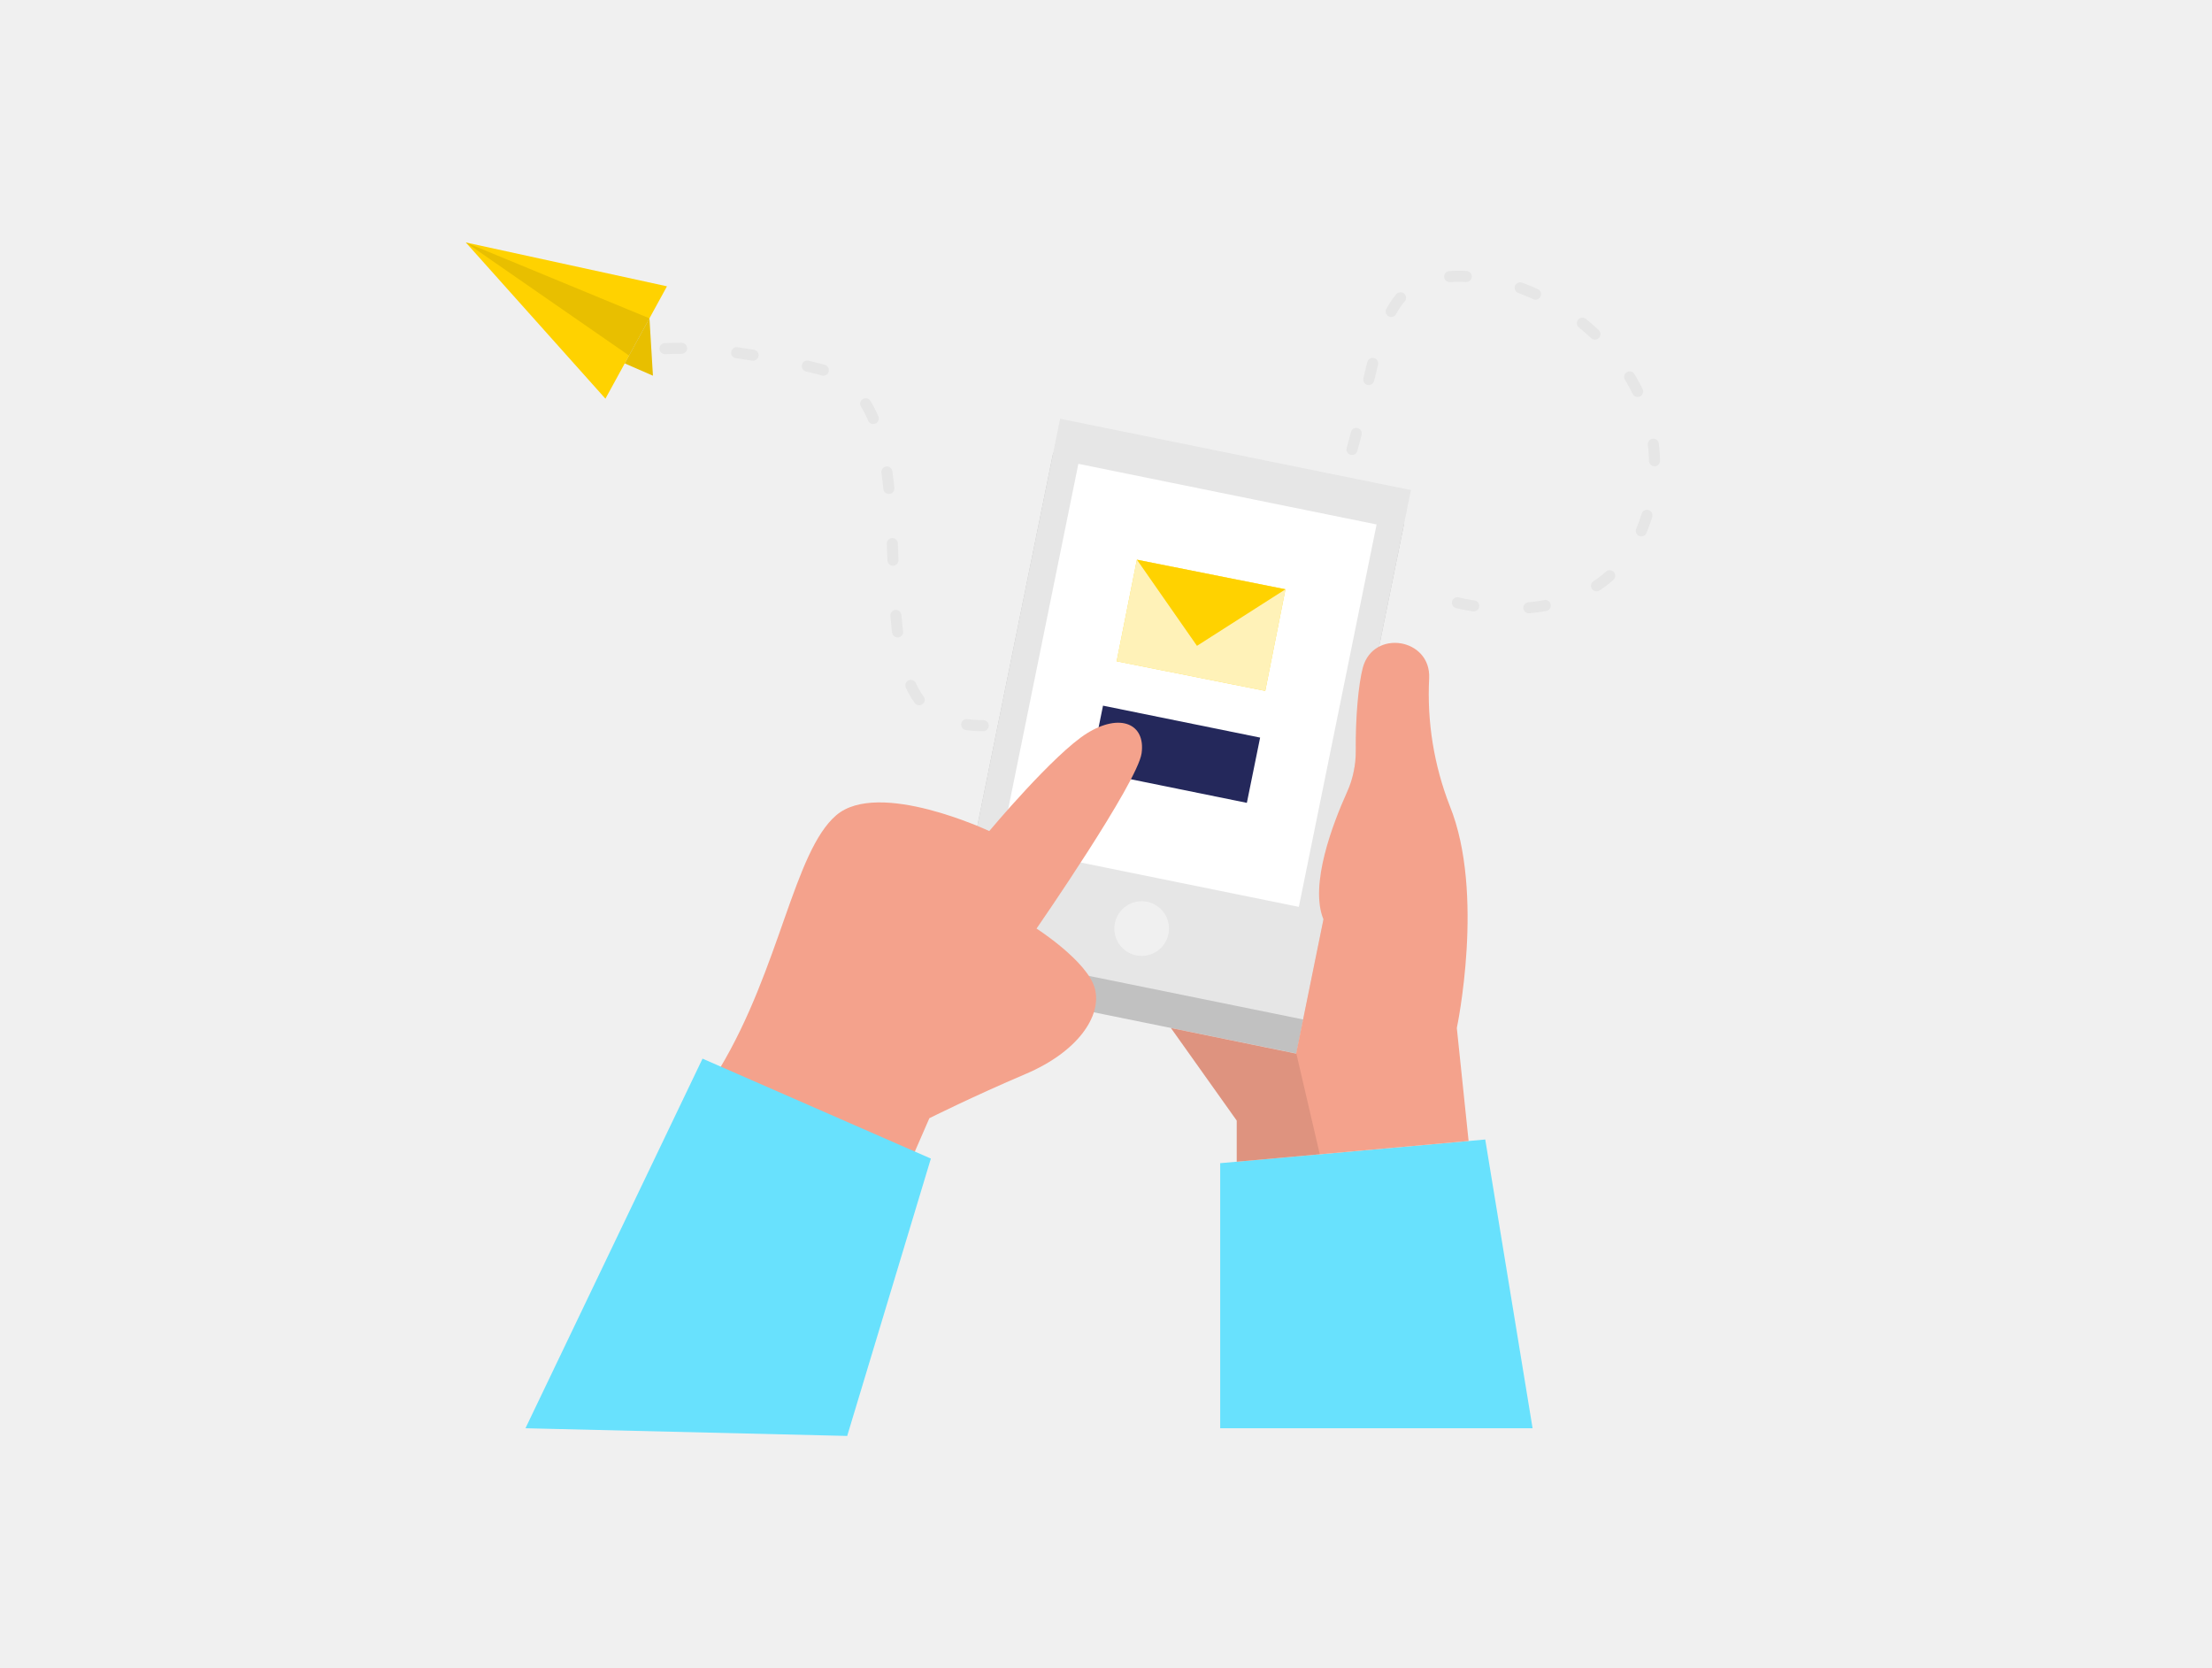
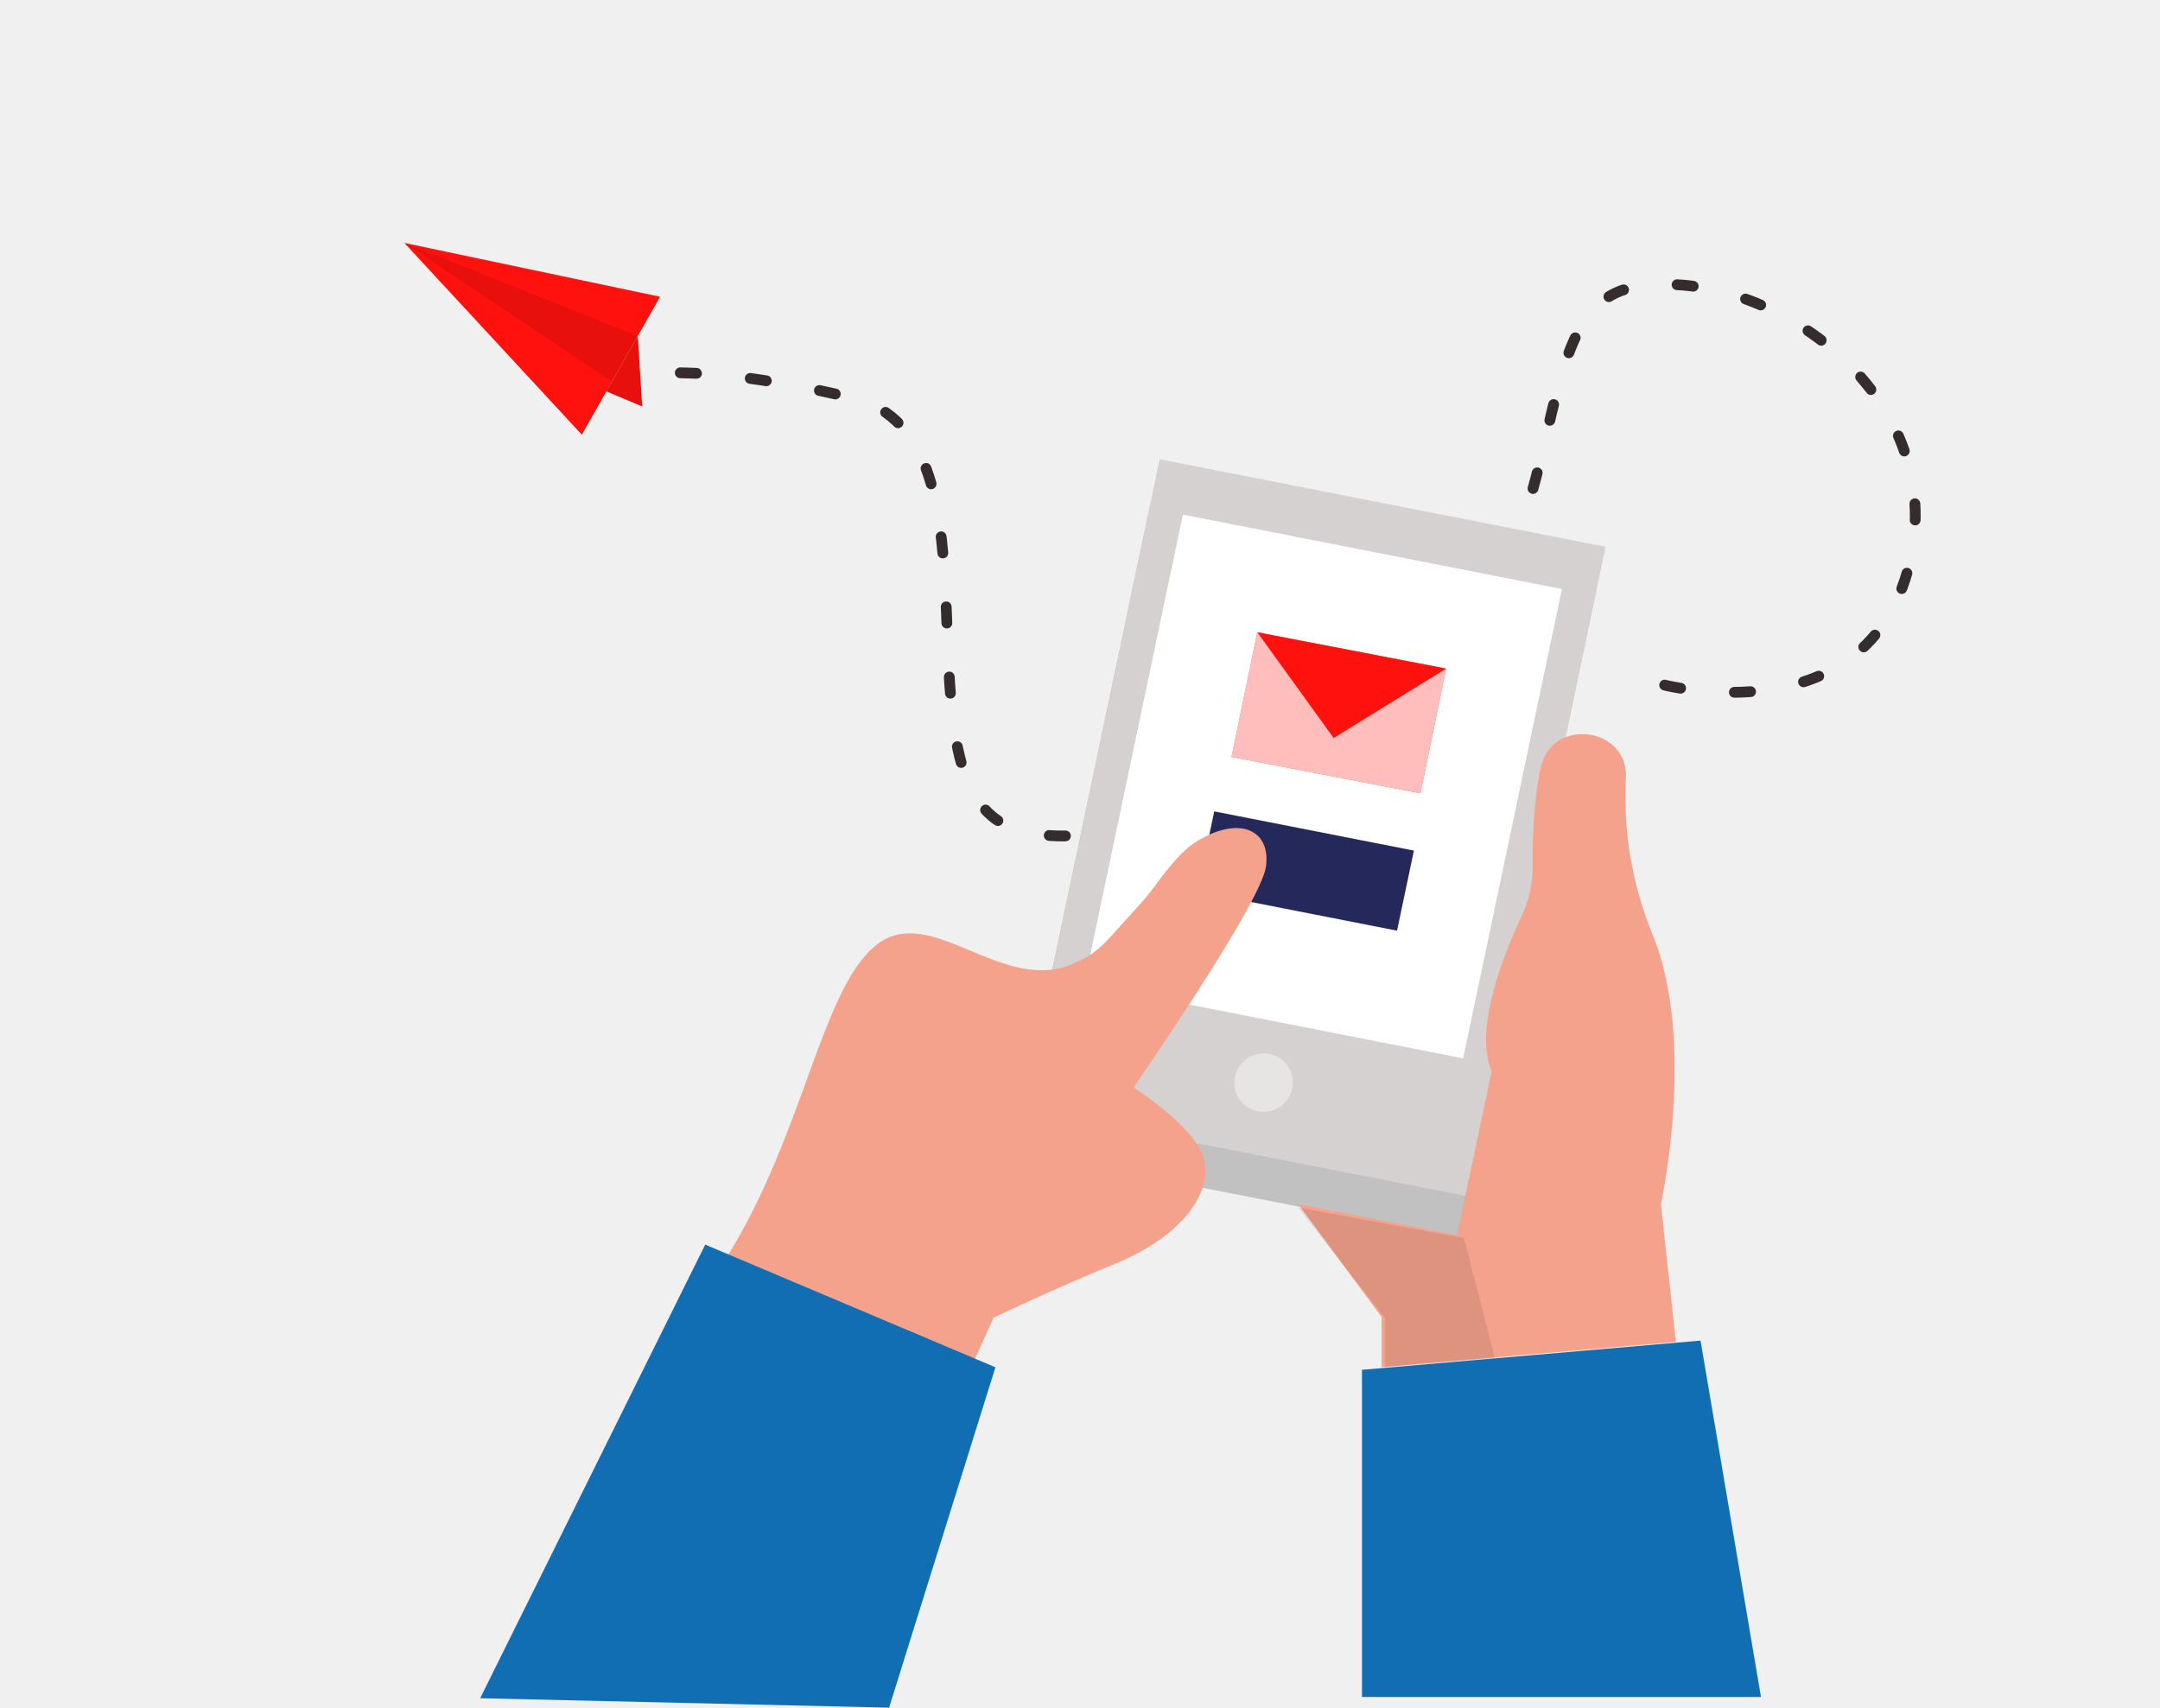
- <svg xmlns="http://www.w3.org/2000/svg" id="Layer_1" data-name="Layer 1" viewBox="0 0 400 300" width="406" height="306" class="illustration">
-   <path d="M263.55,108.25s28.81,7.61,34.8-17.78S277.53,46,259,49.67s-4.26,50.26-41.79,62.65c0,0-28.39,23.57-46.37,17s.29-57.66-22.82-63.37-31.67-3.14-31.67-3.14" fill="none" stroke="#e6e6e6" stroke-linecap="round" stroke-linejoin="round" stroke-width="2" stroke-dasharray="3 10" />
-   <rect x="180.06" y="86.6" width="64.74" height="97.69" transform="translate(31.25 -39.61) rotate(11.49)" fill="#c1c1c1" />
-   <rect x="181.31" y="80.45" width="64.74" height="97.69" transform="translate(30.05 -39.98) rotate(11.49)" fill="#e6e6e6" />
-   <rect x="187.41" y="87.91" width="55.03" height="70.56" transform="translate(28.86 -40.35) rotate(11.49)" fill="#fff" />
-   <rect x="197.96" y="129.63" width="28.99" height="12.04" transform="translate(31.29 -39.61) rotate(11.49)" fill="#24285b" />
-   <polygon points="220.65 257.51 220.65 209.58 268.58 205.3 277.14 257.51 220.65 257.51" fill="#68e1fd" />
-   <path d="M211.74,185.14l11.9,16.74v7.44l41.93-3.75-2.13-20.43s5.14-24.34-1.28-40.18a55.62,55.62,0,0,1-3.72-23.08c.32-7.25-10.09-8.91-12-1.9-.79,3-1.34,9-1.28,15.08a17.59,17.59,0,0,1-1.58,7.43c-2.55,5.66-6.83,16.77-4.26,23l-4.94,24.28Z" fill="#f4a28c" />
-   <circle cx="206.45" cy="167.16" r="4.94" fill="#fff" opacity="0.42" />
-   <polygon points="234.42 189.75 238.66 207.97 223.64 209.32 223.64 201.88 211.74 185.14 234.42 189.75" opacity="0.09" />
-   <path d="M163.49,211.94l4.57-10.49s8-4,17.41-8S199.26,183,198,178.06s-10.56-10.9-10.56-10.9,18.28-26.41,19-31.72-3.87-7.31-9.86-3.6-17.69,17.69-17.69,17.69-20-9.42-27.67-2.86-10.16,27.64-21.09,45.82Z" fill="#f4a28c" />
-   <polygon points="127.04 190.68 168.33 208.75 153.2 258.9 95.02 257.51 127.04 190.68" fill="#68e1fd" />
-   <rect x="203.5" y="102.95" width="27.4" height="18.72" transform="translate(26.1 -40.23) rotate(11.26)" fill="#ffd200" />
-   <rect x="203.5" y="102.95" width="27.4" height="18.72" transform="translate(26.1 -40.23) rotate(11.26)" fill="#fff" opacity="0.72" />
-   <polygon points="205.59 100.46 216.45 116.04 232.46 105.81 205.59 100.46" fill="#ffd200" />
-   <polygon points="120.61 51.03 84.23 43.1 109.48 71.35 120.61 51.03" fill="#ffd200" />
-   <polygon points="117.44 56.82 118.07 67.19 112.97 64.97 117.44 56.82" fill="#ffd200" />
-   <polygon points="117.44 56.82 118.07 67.19 112.97 64.97 117.44 56.82" opacity="0.09" />
-   <polygon points="84.23 43.1 117.44 56.82 113.75 63.55 84.23 43.1" opacity="0.09" />
+ <svg xmlns="http://www.w3.org/2000/svg" width="406" height="321" viewBox="0 0 406 321" fill="none">
+   <g id="Sent messages _Two Color 1">
+     <g id="plane">
+       <path id="track" d="M312.897 128.785C312.897 128.785 350.957 138.495 358.871 106.099C366.784 73.704 331.366 49.36 306.886 54.042C282.406 58.725 301.258 118.169 251.678 133.978C251.678 133.978 214.172 164.051 190.419 155.668C166.666 147.286 190.802 82.1 160.272 74.814C129.742 67.529 118.433 70.808 118.433 70.808" stroke="#352D2D" stroke-width="2.03" stroke-linecap="round" stroke-linejoin="round" stroke-dasharray="3.05 10.15" />
+       <path id="Vector" d="M124.061 55.778L76 45.66L109.357 81.704L124.061 55.778Z" fill="#FF120D" />
+       <path id="Vector_2" d="M119.873 63.165L120.706 76.396L113.968 73.564L119.873 63.165Z" fill="#FF120D" />
+       <path id="Vector_3" opacity="0.09" d="M119.873 63.165L120.706 76.396L113.968 73.564L119.873 63.165Z" fill="black" />
+       <path id="Vector_4" opacity="0.09" d="M76 45.66L119.873 63.165L114.998 71.752L76 45.66Z" fill="black" />
+     </g>
+     <path id="Vector_5" d="M300.14 110.626L216.327 94.172L190.619 216.317L274.432 232.771L300.14 110.626Z" fill="#C1C1C1" />
+     <path id="Vector_6" d="M301.792 102.782L217.979 86.328L192.271 208.473L276.084 224.927L301.792 102.782Z" fill="#D5D1D1" />
+     <path id="Vector_7" d="M293.583 110.72L222.34 96.734L203.772 184.957L275.015 198.944L293.583 110.72Z" fill="white" />
+     <path id="button" d="M265.761 159.891L228.23 152.523L225.061 167.577L262.592 174.945L265.761 159.891Z" fill="#24285B" />
+     <path id="Vector_8" d="M256 319V257.492L319.635 252L331 319H256Z" fill="#126EB3" />
+     <path id="Vector_9" d="M244 226.33L259.696 247.563V257L315 252.244L312.191 226.33C312.191 226.33 318.97 195.458 310.502 175.367C306.729 166.053 305.056 156.075 305.596 146.092C306.018 136.897 292.287 134.791 289.768 143.682C288.726 147.488 288.001 155.098 288.08 162.81C288.107 166.06 287.396 169.276 285.996 172.234C282.633 179.413 276.987 193.505 280.377 201.407L273.861 232.203L244 226.33Z" fill="#F4A28C" />
+     <path id="Vector_10" opacity="0.42" d="M237.5 209C240.538 209 243 206.538 243 203.5C243 200.462 240.538 198 237.5 198C234.462 198 232 200.462 232 203.5C232 206.538 234.462 209 237.5 209Z" fill="white" />
+     <path id="Vector_11" opacity="0.09" d="M275.172 232.72L281 255.325L260.356 257V247.769L244 227L275.172 232.72Z" fill="black" />
+     <g id="Hand1">
+       <path id="Vector_12" d="M186.747 247.699L180.709 261.084L136.638 236.267C151.077 213.071 154.367 186.175 164.499 177.805C174.632 169.435 187.655 186.42 201.054 181.454L203.562 180.34C202.768 180.754 201.934 181.128 201.054 181.454V187.711L206.165 199.653L212.349 203.949C212.349 203.949 224.635 211.553 226.3 217.856C227.964 224.159 222.178 232.388 209.747 237.492C197.315 242.596 186.747 247.699 186.747 247.699Z" fill="#F4A28C" />
+       <path id="Vector_13" d="M132.556 233.958L187.103 257.013L167.115 321L90.254 319.227L132.556 233.958Z" fill="#126EB3" />
+       <path id="Vector_14" d="M224.947 158.159C232.849 153.272 238.905 155.906 237.955 162.9C237.841 163.739 237.394 164.977 236.696 166.506C235.097 170.009 232.178 175.042 228.919 180.309C223.661 188.807 217.517 197.915 214.597 202.193C213.526 203.762 212.889 204.681 212.889 204.681L202.911 200.281L194.451 187.711L194.451 185.825L194.451 183.311L199.657 182.054L203.562 180.309C206.382 178.785 208.144 176.796 210.155 174.526L210.168 174.512C212.409 171.983 215.382 168.958 217.228 166.341C218.368 164.725 219.498 163.342 220.685 161.964C221.997 160.44 223.384 159.125 224.947 158.159Z" fill="#F4A28C" />
+     </g>
+     <path id="Vector_15" d="M271.816 125.69L236.315 118.864L231.486 142.289L266.987 149.115L271.816 125.69Z" fill="#FF120D" />
+     <g id="mail">
+       <path id="Vector_16" opacity="0.72" d="M271.816 125.69L236.315 118.864L231.486 142.289L266.987 149.115L271.816 125.69Z" fill="white" />
+       <path id="Vector_17" d="M236.327 118.846L250.674 138.724L271.825 125.672L236.327 118.846Z" fill="#FF120D" />
+     </g>
+   </g>
</svg>
